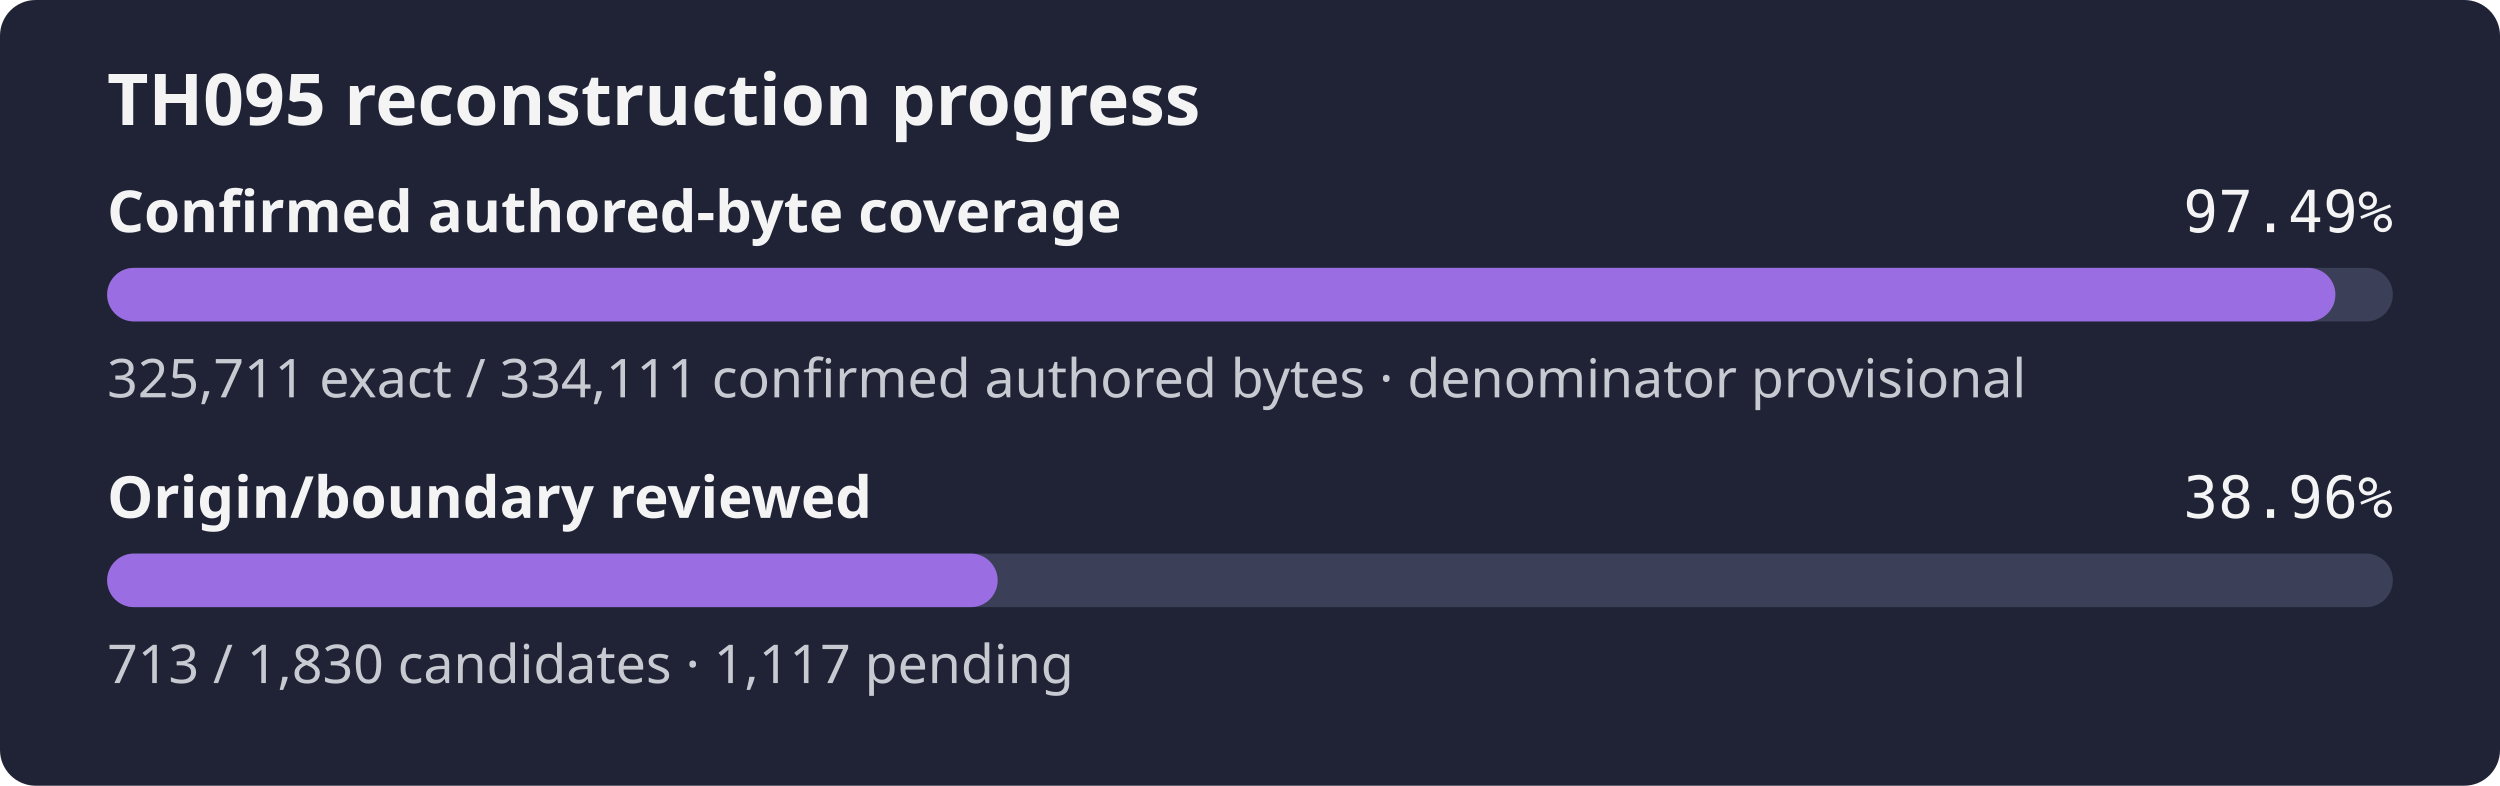
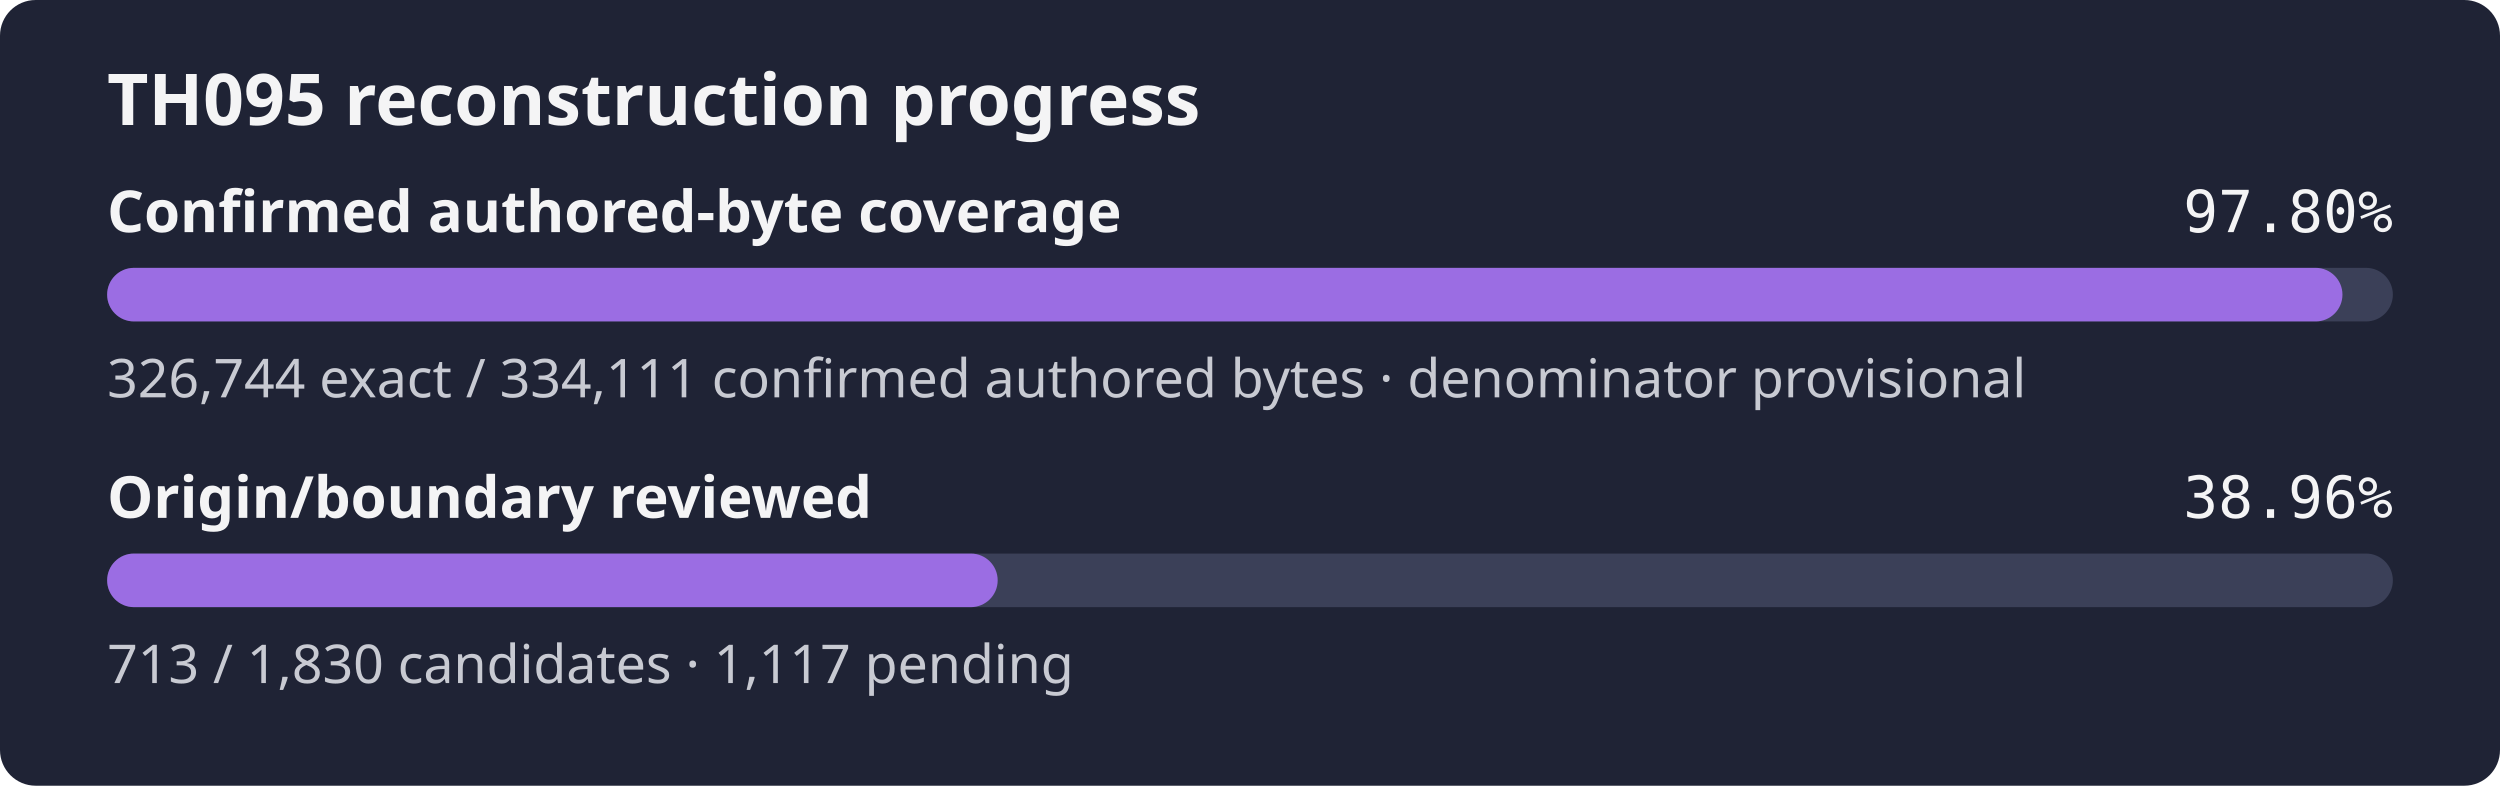
- <svg xmlns="http://www.w3.org/2000/svg" width="560" height="176" role="img" aria-label="TH095 reconstruction progress: 97.49% of the confirmed authored-byte set is exact, origin review 38.96%">
+ <svg xmlns="http://www.w3.org/2000/svg" width="560" height="176" role="img" aria-label="TH095 reconstruction progress: 97.80% of the confirmed authored-byte set is exact, origin review 38.96%">
  <rect width="560" height="176" rx="8" fill="#1f2335" />
  <text x="24" y="28" fill="#f4f4f5" font-family="sans-serif" font-size="16" font-weight="600">TH095 reconstruction progress</text>
  <text x="24" y="52" fill="#f4f4f5" font-family="sans-serif" font-size="13" font-weight="600">Confirmed authored-byte coverage</text>
-   <text x="536" y="52" fill="#f4f4f5" text-anchor="end" font-family="monospace" font-size="13">97.49%</text>
+   <text x="536" y="52" fill="#f4f4f5" text-anchor="end" font-family="monospace" font-size="13">97.80%</text>
  <rect x="24" y="60" width="512" height="12" rx="6" fill="#3b4058" />
-   <rect x="24" y="60" width="499.13" height="12" rx="6" fill="#9b6de3" />
-   <text x="24" y="89" fill="#c8cad2" font-family="sans-serif" font-size="12">325,711 exact / 334,111 confirmed authored bytes · denominator provisional</text>
+   <rect x="24" y="60" width="500.71" height="12" rx="6" fill="#9b6de3" />
+   <text x="24" y="89" fill="#c8cad2" font-family="sans-serif" font-size="12">326,744 exact / 334,111 confirmed authored bytes · denominator provisional</text>
  <text x="24" y="116" fill="#f4f4f5" font-family="sans-serif" font-size="13" font-weight="600">Origin/boundary reviewed</text>
  <text x="536" y="116" fill="#f4f4f5" text-anchor="end" font-family="monospace" font-size="13">38.96%</text>
  <rect x="24" y="124" width="512" height="12" rx="6" fill="#3b4058" />
  <rect x="24" y="124" width="199.48" height="12" rx="6" fill="#9b6de3" />
  <text x="24" y="153" fill="#c8cad2" font-family="sans-serif" font-size="12">713 / 1,830 candidates · 1,117 pending</text>
</svg>
